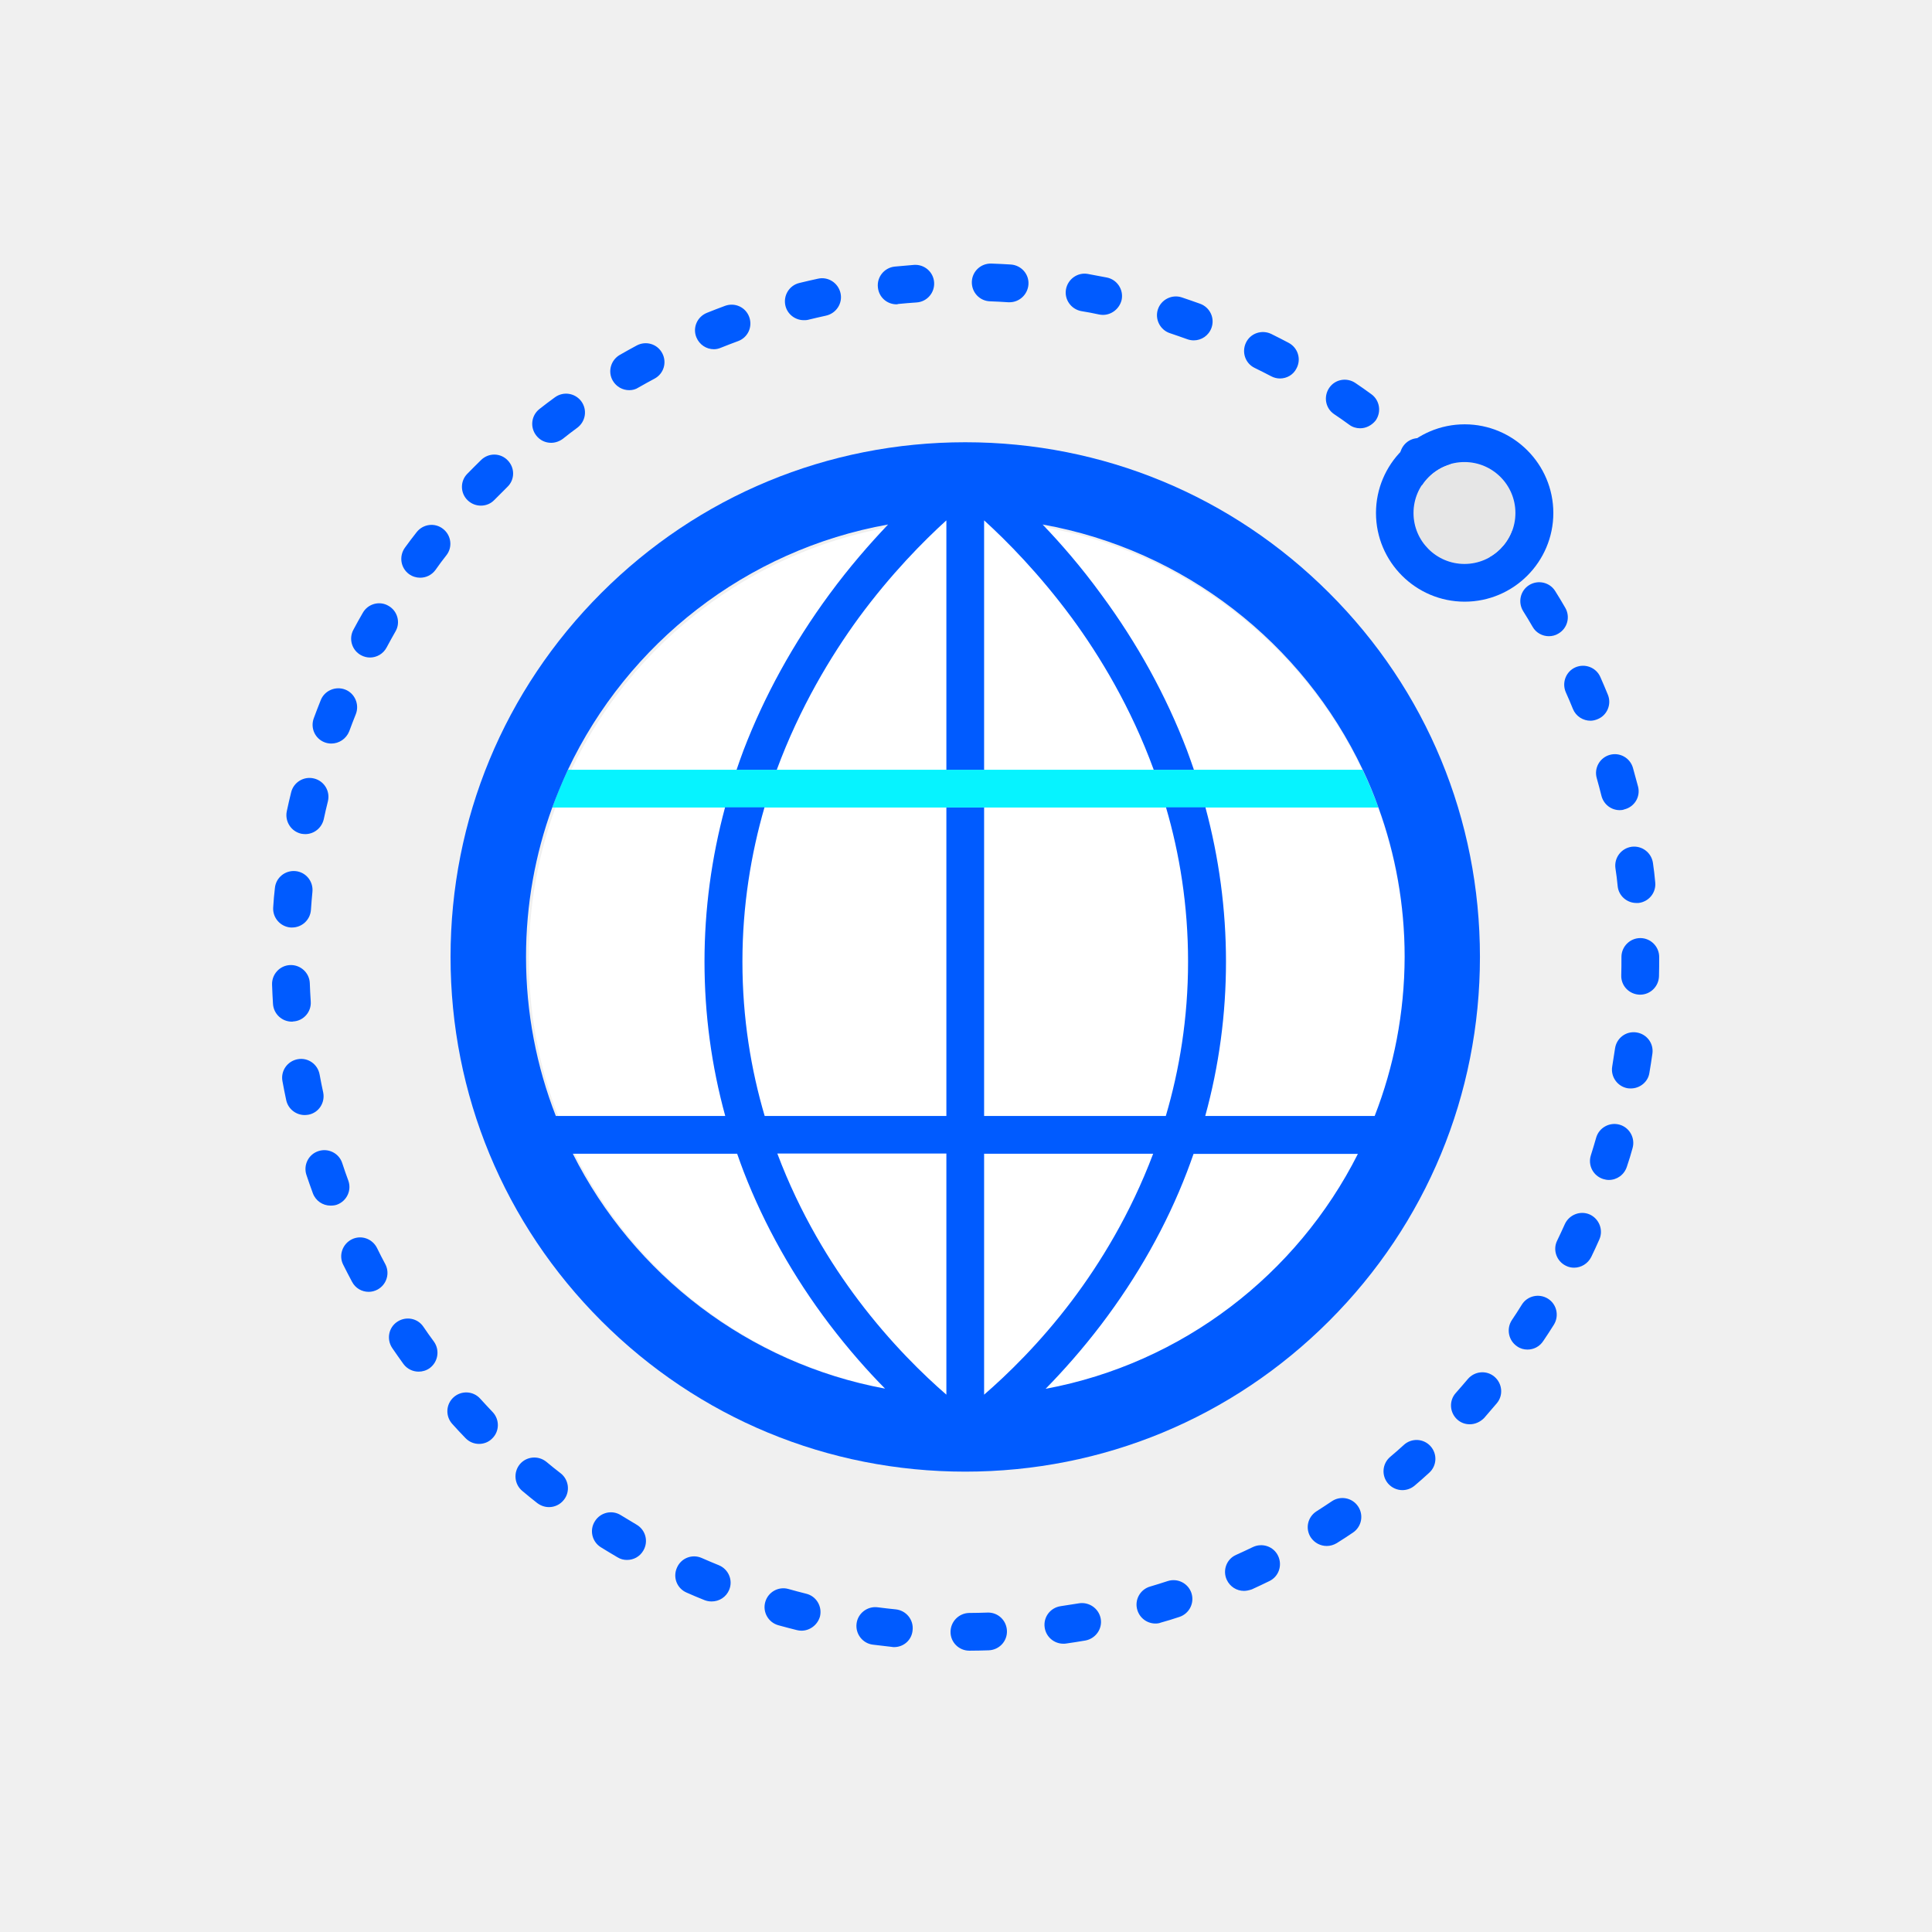
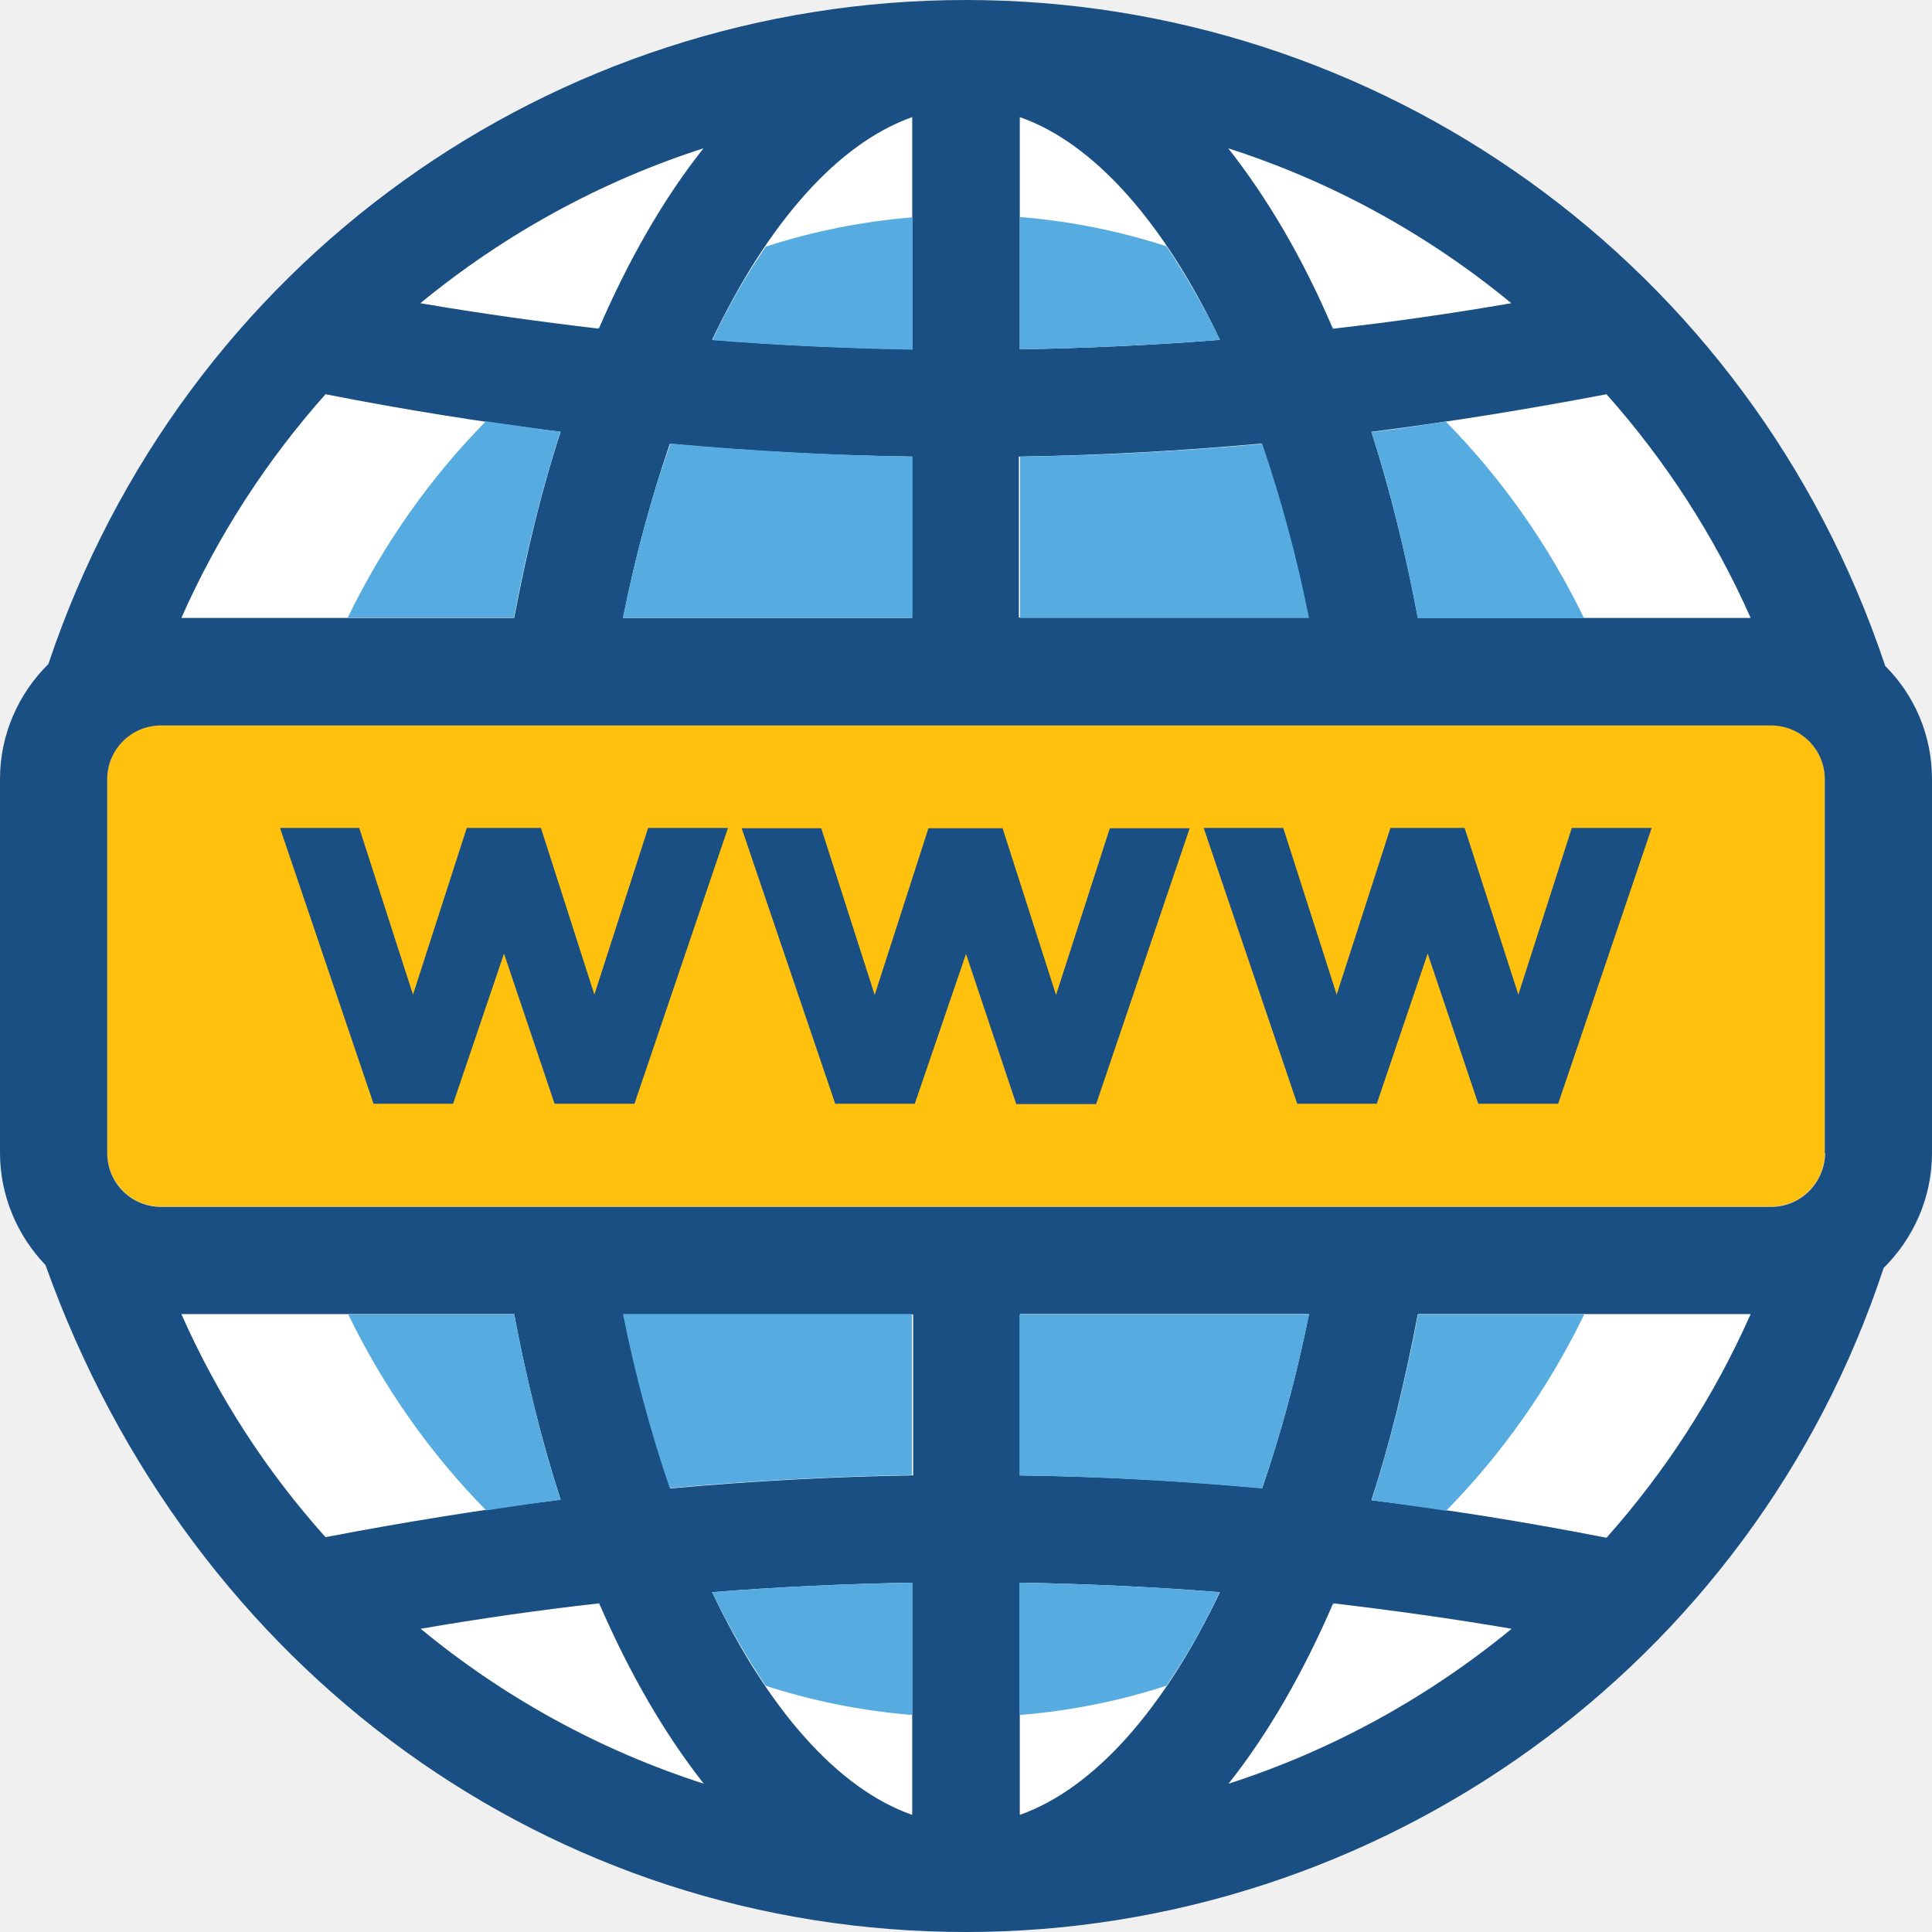
- <svg xmlns="http://www.w3.org/2000/svg" width="800px" height="800px" viewBox="0 0 1024 1024" class="icon" version="1.1">
-   <path d="M512.4 507.9m-232.1 0a232.1 232.1 0 1 0 464.2 0 232.1 232.1 0 1 0-464.2 0Z" fill="#FFFFFF" />
-   <path d="M513.8 874.9c-5.5 0-10-4.4-10-9.9s4.4-10 9.9-10.1c3.2 0 6.5-0.1 9.7-0.2 5.5-0.2 10.1 4.1 10.3 9.7 0.2 5.5-4.1 10.1-9.7 10.3-3.2 0.1-6.7 0.2-10.2 0.2 0.1 0 0.1 0 0 0z m-39.9-1.9c-0.3 0-0.7 0-1.1-0.1l-10.2-1.2c-5.5-0.7-9.3-5.8-8.6-11.2 0.7-5.5 5.8-9.3 11.2-8.6 3.2 0.4 6.4 0.8 9.6 1.1 5.5 0.6 9.5 5.5 8.9 11-0.4 5.2-4.7 9-9.8 9z m89.7-1.8c-4.9 0-9.2-3.6-9.9-8.6-0.8-5.5 3-10.5 8.5-11.3l9.6-1.5c5.4-0.9 10.6 2.7 11.6 8.1s-2.7 10.6-8.1 11.6c-3.4 0.6-6.8 1.1-10.2 1.6-0.5 0.1-1 0.1-1.5 0.1z m-138.8-6.9c-0.8 0-1.6-0.1-2.4-0.3-3.3-0.8-6.6-1.7-9.9-2.6-5.3-1.5-8.4-7-6.9-12.3 1.5-5.3 7-8.4 12.3-6.9 3.1 0.9 6.3 1.7 9.4 2.5 5.4 1.3 8.6 6.8 7.3 12.1-1.3 4.5-5.4 7.5-9.8 7.5z m187.6-3.8c-4.3 0-8.3-2.8-9.6-7.2-1.6-5.3 1.5-10.9 6.8-12.4 3.1-0.9 6.2-1.9 9.3-2.9 5.3-1.7 10.9 1.2 12.6 6.4 1.7 5.3-1.2 10.9-6.4 12.6-3.2 1.1-6.6 2.1-9.8 3-1 0.4-1.9 0.5-2.9 0.5z m-235.2-11.7c-1.3 0-2.5-0.2-3.8-0.7-3.2-1.3-6.4-2.6-9.5-4-5.1-2.2-7.4-8.1-5.1-13.2 2.2-5.1 8.1-7.4 13.2-5.1 3 1.3 6 2.6 9 3.8 5.1 2.1 7.6 7.9 5.5 13-1.6 3.9-5.3 6.2-9.3 6.2z m282.1-5.6c-3.8 0-7.4-2.2-9.1-5.9-2.3-5-0.1-11 5-13.2 2.9-1.3 5.9-2.7 8.8-4.1 5-2.4 11-0.4 13.4 4.6 2.4 5 0.4 11-4.6 13.4-3.1 1.5-6.2 3-9.3 4.4-1.5 0.5-2.9 0.8-4.2 0.8z m-327-16.4c-1.7 0-3.4-0.4-5-1.4-2.9-1.7-5.9-3.5-8.8-5.3-4.7-2.9-6.2-9.1-3.2-13.8 2.9-4.7 9.1-6.2 13.8-3.2 2.8 1.7 5.6 3.4 8.3 5 4.8 2.8 6.4 8.9 3.6 13.7-1.9 3.3-5.2 5-8.7 5z m370.9-7.4c-3.3 0-6.5-1.6-8.5-4.6-3-4.7-1.6-10.8 3.1-13.8 2.7-1.7 5.4-3.5 8.1-5.3a9.99 9.99 0 0 1 13.9 2.7 9.99 9.99 0 0 1-2.7 13.9c-2.8 1.9-5.7 3.8-8.6 5.6-1.7 1-3.5 1.5-5.3 1.5zM291 798.8c-2.2 0-4.3-0.7-6.2-2.1-2.7-2.1-5.4-4.3-8-6.5-4.2-3.5-4.8-9.8-1.3-14.1 3.5-4.2 9.8-4.8 14.1-1.3 2.5 2.1 5 4.1 7.6 6.1 4.3 3.4 5.1 9.7 1.7 14-2 2.6-5 3.9-7.9 3.9z m452.3-9c-2.8 0-5.6-1.2-7.6-3.5-3.6-4.2-3.1-10.5 1.1-14.1 2.5-2.1 4.9-4.2 7.3-6.4 4.1-3.7 10.4-3.4 14.1 0.7 3.7 4.1 3.4 10.4-0.7 14.1-2.5 2.3-5.1 4.6-7.7 6.8-1.9 1.6-4.2 2.4-6.5 2.4z m-489.4-24.5c-2.6 0-5.2-1-7.2-3.1-2.4-2.4-4.7-5-7-7.5-3.7-4.1-3.4-10.4 0.7-14.1 4.1-3.7 10.4-3.4 14.1 0.7 2.2 2.4 4.4 4.8 6.6 7.1 3.8 4 3.7 10.3-0.3 14.1-1.9 1.9-4.4 2.8-6.9 2.8zM779 754.9c-2.4 0-4.7-0.8-6.6-2.5-4.1-3.7-4.5-10-0.8-14.1 2.1-2.4 4.3-4.9 6.4-7.4 3.6-4.2 9.9-4.8 14.1-1.2s4.8 9.9 1.2 14.1c-2.2 2.6-4.5 5.2-6.7 7.8-2.1 2.1-4.8 3.3-7.6 3.3zM221.9 727c-3.1 0-6.1-1.4-8.1-4.1-2-2.8-4-5.6-5.9-8.4-3.1-4.6-2-10.8 2.6-13.9 4.6-3.1 10.8-2 13.9 2.6 1.8 2.7 3.7 5.3 5.6 7.9 3.2 4.5 2.2 10.7-2.2 14-1.8 1.3-3.9 1.9-5.9 1.9z m587.7-11.7c-1.9 0-3.8-0.5-5.5-1.7-4.6-3.1-5.8-9.3-2.8-13.9 1.8-2.7 3.6-5.4 5.3-8.2 2.9-4.7 9.1-6.1 13.8-3.2 4.7 2.9 6.1 9.1 3.2 13.8-1.8 2.9-3.7 5.8-5.6 8.6-2 3.1-5.2 4.6-8.4 4.6z m-614.2-30.6c-3.6 0-7-1.9-8.8-5.3-1.6-3-3.2-6.1-4.7-9.1-2.5-4.9-0.4-10.9 4.5-13.4 5-2.5 10.9-0.4 13.4 4.5 1.4 2.9 2.9 5.8 4.4 8.6 2.6 4.9 0.7 10.9-4.1 13.5-1.5 0.8-3.1 1.2-4.7 1.2z m638.9-12.8c-1.5 0-2.9-0.3-4.3-1-5-2.4-7.1-8.4-4.7-13.3 1.4-2.9 2.8-5.9 4.1-8.8 2.3-5 8.2-7.3 13.2-5.1 5 2.3 7.3 8.2 5.1 13.2-1.4 3.1-2.8 6.3-4.3 9.3-1.8 3.6-5.4 5.7-9.1 5.7zM175.2 639c-4.1 0-7.9-2.5-9.4-6.6-1.2-3.2-2.3-6.5-3.4-9.7-1.7-5.2 1.1-10.9 6.4-12.6 5.2-1.7 10.9 1.1 12.6 6.4 1 3.1 2.1 6.2 3.2 9.2 1.9 5.2-0.8 10.9-6 12.8-1.1 0.4-2.3 0.5-3.4 0.5z m677.5-13.6c-1 0-2-0.2-3-0.5-5.3-1.7-8.2-7.3-6.5-12.6 1-3.1 1.9-6.2 2.8-9.3 1.5-5.3 7.1-8.4 12.4-6.9 5.3 1.5 8.4 7.1 6.9 12.4-0.9 3.3-1.9 6.6-3 9.8-1.4 4.4-5.3 7.1-9.6 7.1zM161.5 591c-4.6 0-8.8-3.2-9.8-7.9-0.7-3.3-1.4-6.7-2-10.1-1-5.4 2.6-10.6 8.1-11.6 5.4-1 10.6 2.6 11.6 8.1 0.6 3.2 1.2 6.4 1.9 9.5 1.1 5.4-2.3 10.7-7.7 11.8-0.7 0.1-1.4 0.2-2.1 0.2z m702.9-14.1c-0.5 0-1.1 0-1.7-0.1-5.4-0.9-9.1-6.1-8.2-11.5l1.5-9.6c0.8-5.5 5.8-9.3 11.3-8.5 5.5 0.8 9.3 5.8 8.5 11.3-0.5 3.4-1 6.8-1.6 10.2-0.7 4.7-5 8.2-9.8 8.2z m-709.7-35.4c-5.2 0-9.6-4-10-9.3-0.2-3.4-0.4-6.9-0.5-10.3-0.2-5.5 4.1-10.2 9.6-10.4 5.5-0.2 10.2 4.1 10.4 9.6 0.1 3.2 0.3 6.5 0.5 9.7 0.4 5.5-3.8 10.3-9.3 10.6-0.3 0.1-0.5 0.1-0.7 0.1z m714.6-14.3h-0.3c-5.5-0.2-9.9-4.7-9.7-10.3 0.1-3.2 0.1-6.5 0.1-9.7 0-5.5 4.5-10 10-10s10 4.5 10 10c0 3.4 0 6.9-0.1 10.3-0.2 5.4-4.6 9.7-10 9.7z m-714.5-35.6h-0.7c-5.5-0.4-9.7-5.2-9.3-10.7 0.2-3.4 0.5-6.8 0.9-10.2 0.5-5.5 5.4-9.5 10.9-9s9.5 5.4 9 10.9c-0.3 3.2-0.6 6.5-0.8 9.7-0.4 5.3-4.8 9.3-10 9.3z m712.5-13c-5 0-9.4-3.8-9.9-8.9-0.3-3.2-0.7-6.4-1.2-9.6-0.7-5.5 3.1-10.5 8.6-11.3 5.5-0.7 10.5 3.1 11.3 8.6 0.5 3.4 0.9 6.8 1.2 10.2 0.6 5.5-3.4 10.4-8.9 11h-1.1z m-705.5-36.5c-0.7 0-1.4-0.1-2.1-0.2-5.4-1.2-8.8-6.5-7.7-11.9 0.7-3.4 1.5-6.7 2.3-10 1.3-5.4 6.7-8.7 12.1-7.4 5.4 1.3 8.7 6.7 7.4 12.1-0.8 3.1-1.5 6.3-2.2 9.5-1.1 4.7-5.2 7.9-9.8 7.9z m696.7-12.7c-4.5 0-8.5-3-9.7-7.6-0.8-3.1-1.6-6.3-2.5-9.4-1.5-5.3 1.6-10.8 6.9-12.3 5.3-1.5 10.8 1.6 12.3 6.9l2.7 9.9c1.4 5.4-1.9 10.8-7.3 12.1-0.7 0.3-1.5 0.4-2.4 0.4z m-682.9-35.3c-1.1 0-2.3-0.2-3.4-0.6-5.2-1.9-7.8-7.6-5.9-12.8 1.2-3.2 2.4-6.4 3.7-9.6 2-5.1 7.9-7.6 13-5.6s7.6 7.9 5.6 13c-1.2 3-2.4 6.1-3.5 9.1-1.6 4-5.4 6.5-9.5 6.5zM843 382c-3.9 0-7.7-2.3-9.3-6.2-1.2-3-2.5-6-3.8-8.9-2.2-5.1 0.1-11 5.1-13.2 5.1-2.2 11 0.1 13.2 5.1 1.4 3.1 2.7 6.3 4 9.4 2.1 5.1-0.4 11-5.5 13-1.2 0.5-2.5 0.8-3.7 0.8z m-646.9-33.5c-1.6 0-3.2-0.4-4.7-1.2-4.9-2.6-6.7-8.7-4.1-13.5 1.6-3 3.3-6.1 5-9 2.7-4.8 8.9-6.5 13.6-3.7 4.8 2.7 6.5 8.9 3.7 13.6-1.6 2.8-3.2 5.7-4.7 8.5-1.8 3.4-5.3 5.3-8.8 5.3z m624.8-11.3c-3.4 0-6.8-1.8-8.6-5-1.6-2.8-3.3-5.6-5-8.3-2.9-4.7-1.5-10.9 3.2-13.8 4.7-2.9 10.9-1.5 13.8 3.2 1.8 2.9 3.6 5.8 5.3 8.8 2.8 4.8 1.2 10.9-3.6 13.7-1.6 1-3.4 1.4-5.1 1.4z m-598.2-31c-2 0-4.1-0.6-5.9-1.9-4.5-3.3-5.4-9.5-2.2-14 2-2.8 4.1-5.5 6.2-8.2 3.4-4.4 9.7-5.2 14-1.8 4.4 3.4 5.2 9.7 1.8 14-2 2.5-3.9 5.1-5.8 7.8-2 2.7-5 4.1-8.1 4.1z m570.1-10.3c-3 0-5.9-1.3-7.9-3.8s-4-5.1-6.1-7.5c-3.5-4.2-3-10.5 1.3-14.1 4.2-3.5 10.5-3 14.1 1.3 2.2 2.6 4.4 5.3 6.5 8 3.4 4.3 2.7 10.6-1.7 14-1.8 1.4-4 2.1-6.2 2.1zM254.9 268c-2.5 0-5-0.9-7-2.8-4-3.8-4.1-10.2-0.2-14.1 2.4-2.4 4.8-4.9 7.3-7.3 4-3.9 10.3-3.8 14.1 0.2 3.9 4 3.8 10.3-0.2 14.1L262 265c-1.9 2-4.5 3-7.1 3z m504.3-9c-2.5 0-5-0.9-6.9-2.8-2.3-2.2-4.7-4.5-7.1-6.6-4.1-3.7-4.4-10-0.7-14.1s10-4.4 14.1-0.7c2.5 2.3 5.1 4.7 7.5 7 4 3.8 4.1 10.2 0.3 14.1-1.9 2-4.5 3.1-7.2 3.1z m-467.1-24.3c-3 0-5.9-1.3-7.9-3.9-3.4-4.4-2.6-10.6 1.7-14 2.7-2.1 5.4-4.2 8.2-6.2 4.5-3.3 10.7-2.3 14 2.1 3.3 4.5 2.3 10.7-2.1 14-2.6 1.9-5.2 3.9-7.7 5.9-1.9 1.4-4.1 2.1-6.2 2.1z m428.8-7.7c-2 0-4.1-0.6-5.8-1.9-2.6-1.9-5.3-3.8-8-5.6-4.6-3.1-5.7-9.3-2.6-13.9s9.3-5.7 13.9-2.6c2.8 1.9 5.7 3.9 8.4 5.9 4.5 3.2 5.5 9.5 2.3 14-2.1 2.6-5.1 4.1-8.2 4.1z m-387.4-20.2c-3.5 0-6.8-1.8-8.7-5-2.8-4.8-1.1-10.9 3.7-13.7 3-1.7 6-3.4 9-5 4.9-2.6 10.9-0.8 13.5 4.1 2.6 4.9 0.8 10.9-4.1 13.5-2.8 1.5-5.7 3.1-8.5 4.7-1.5 1-3.2 1.4-4.9 1.4z m344.9-6.2c-1.6 0-3.2-0.4-4.7-1.2-2.9-1.5-5.8-3-8.7-4.4-5-2.4-7-8.4-4.6-13.4 2.4-5 8.4-7 13.4-4.6 3.1 1.5 6.1 3.1 9.2 4.7 4.9 2.6 6.8 8.6 4.2 13.5-1.7 3.5-5.2 5.4-8.8 5.4z m-300-15.5c-4 0-7.7-2.4-9.3-6.3-2.1-5.1 0.4-10.9 5.6-13 3.2-1.3 6.4-2.5 9.6-3.7 5.2-1.9 10.9 0.7 12.8 5.9 1.9 5.2-0.7 10.9-5.9 12.8-3 1.1-6.1 2.3-9.1 3.5-1.2 0.5-2.4 0.8-3.7 0.8z m254.3-4.7c-1.1 0-2.3-0.2-3.4-0.6-3.1-1.1-6.2-2.2-9.2-3.2-5.2-1.7-8.1-7.4-6.4-12.6 1.7-5.2 7.4-8.1 12.6-6.4 3.2 1.1 6.5 2.2 9.8 3.4 5.2 1.9 7.9 7.6 6 12.8-1.5 4.1-5.3 6.6-9.4 6.6zM426 169.7c-4.5 0-8.6-3.1-9.7-7.6-1.3-5.4 2-10.8 7.3-12.1 3.3-0.8 6.7-1.6 10-2.3 5.4-1.2 10.7 2.3 11.9 7.7 1.2 5.4-2.3 10.7-7.7 11.9-3.1 0.7-6.3 1.4-9.5 2.2-0.7 0.2-1.6 0.2-2.3 0.2z m158.6-2.8c-0.7 0-1.4-0.1-2-0.2-3.1-0.7-6.4-1.3-9.5-1.8-5.4-1-9.1-6.2-8.1-11.6 1-5.4 6.2-9.1 11.6-8.1 3.4 0.6 6.8 1.3 10.1 1.9 5.4 1.1 8.9 6.4 7.8 11.8-1.1 4.7-5.3 8-9.9 8z m-109.4-5.6c-5.1 0-9.4-3.8-9.9-9-0.6-5.5 3.4-10.4 8.9-11l10.2-0.9c5.5-0.4 10.3 3.7 10.7 9.2s-3.7 10.3-9.2 10.7c-3.2 0.2-6.5 0.5-9.7 0.8-0.4 0.1-0.7 0.2-1 0.2z m59.9-1.1h-0.7c-3.2-0.2-6.5-0.4-9.7-0.5-5.5-0.2-9.8-4.8-9.6-10.4 0.2-5.5 4.8-9.8 10.4-9.6 3.4 0.1 6.9 0.3 10.3 0.5 5.5 0.4 9.7 5.1 9.3 10.6-0.4 5.3-4.8 9.4-10 9.4z" fill="#005BFF" />
-   <path d="M776.3 244.9c-14.9 0-27 12.1-27 27s12.1 27 27 27 27-12.1 27-27-12.1-27-27-27z" fill="#E6E6E6" />
-   <path d="M776.3 224.9c-25.9 0-47 21.1-47 47s21.1 47 47 47 47-21.1 47-47-21.1-47-47-47z m-27.1 47c0-14.9 12.1-27 27-27s27 12.1 27 27-12.1 27-27 27-27-12.1-27-27z" fill="#005BFF" />
-   <path d="M722.2 408H301c-3.1 6.5-5.9 13.2-8.3 20h437.9c-2.5-6.8-5.3-13.5-8.4-20z" fill="#06F3FF" />
-   <path d="M704.5 314.3c-51.5-51.5-120-79.9-192.9-79.9s-141.4 28.4-192.9 79.9-79.9 120-79.9 192.9 28.4 141.4 79.9 192.9c51.5 51.5 120 79.9 192.9 79.9s141.4-28.4 192.9-79.9c51.5-51.5 79.9-120 79.9-192.9s-28.3-141.4-79.9-192.9zM303.6 611.5h87.1c1.1 3.2 2.3 6.4 3.5 9.6 11 28.4 26.3 55.6 45.4 80.8 10.2 13.4 20.3 24.8 29.5 34.1-72.5-13.4-133.3-60.5-165.5-124.5z m198 127.7c-12-10.4-29.4-27.2-46.6-50-14.7-19.5-30.9-45.6-43-77.8h89.6v127.8z m20 0V611.5h89.6c-12.1 32.1-28.3 58.3-43 77.8-17.2 22.8-34.6 39.5-46.6 49.9z m32.6-3.1c9.2-9.4 19.3-20.7 29.5-34.1 19.2-25.3 34.5-52.4 45.4-80.8 1.2-3.2 2.4-6.4 3.5-9.6h87.1c-32.2 63.9-93 111-165.5 124.5z m174.4-144.6h-89.8c7.3-26.5 11-53.9 11-81.8 0-27.7-3.7-55.1-10.9-81.8H618c7.2 24.6 11.7 51.9 11.7 81.8 0 30-4.6 57.4-11.8 81.8h-96.3V428h-20v163.5h-96.3c-7.2-24.4-11.8-51.7-11.8-81.8 0-29.8 4.6-57.2 11.7-81.8h-20.9c-7.2 26.7-10.9 54.1-10.9 81.8 0 27.9 3.7 55.2 11 81.8h-89.8c-10.2-26.2-15.8-54.6-15.8-84.3 0-27.8 4.9-54.5 13.9-79.2 2.5-6.8 5.3-13.5 8.3-20 31.7-67 94.5-116.6 169.7-130-9.6 10.1-20.4 22.4-31.2 37.1-19.1 26-34.4 53.8-45.4 82.5-1.3 3.4-2.5 6.9-3.7 10.4h21.3c12.2-33 28.6-60.2 43.4-80.5 17.2-23.4 34.5-40.8 46.5-51.7V408h20V275.8c12 10.9 29.3 28.4 46.5 51.7 14.9 20.3 31.3 47.4 43.4 80.5h21.3c-1.2-3.5-2.4-6.9-3.7-10.4-11-28.8-26.2-56.5-45.4-82.5-10.7-14.7-21.5-27.1-31.1-37.1 75.2 13.4 138 63 169.7 130 3.1 6.5 5.9 13.2 8.3 20 9 24.7 13.9 51.4 13.9 79.2-0.1 29.7-5.7 58.2-15.9 84.3z" fill="#005BFF" />
+ <svg xmlns="http://www.w3.org/2000/svg" height="800px" width="800px" version="1.1" id="Layer_1" viewBox="0 0 392.533 392.533" xml:space="preserve">
+   <path style="fill:#FFC10D;" d="M359.822,147.329H32.711c-6.012,0-10.925,4.848-10.925,10.925v75.96  c0,6.012,4.848,10.925,10.925,10.925h327.111c6.012,0,10.925-4.848,10.925-10.925v-75.96  C370.747,152.242,365.834,147.329,359.822,147.329z" />
+   <g>
+     <path style="fill:#FFFFFF;" d="M104.404,125.543c2.521-13.446,5.689-26.117,9.438-37.818c-15.903-2.004-31.806-4.59-47.774-7.628   c-11.895,13.382-21.786,28.574-29.285,45.446H104.404z" />
+     <path style="fill:#FFFFFF;" d="M185.341,92.768c-16.485-0.259-32.84-1.164-49.196-2.651c-3.685,10.796-6.982,22.691-9.503,35.362   h58.828V92.703h-0.129V92.768z" />
+     <path style="fill:#FFFFFF;" d="M85.463,61.608c12.024,2.069,24.113,3.814,36.267,5.172c6.206-14.287,13.317-26.57,21.269-36.655   C121.859,36.913,102.4,47.644,85.463,61.608z" />
+     <path style="fill:#FFFFFF;" d="M185.341,23.79c-15.127,5.301-29.349,21.463-40.663,45.253c13.511,1.099,27.022,1.681,40.663,1.939   V23.79z" />
+     <path style="fill:#FFFFFF;" d="M278.691,87.79c3.814,11.636,6.853,24.242,9.438,37.818h67.62   c-7.499-16.873-17.39-32.065-29.285-45.446C310.562,83.265,294.659,85.851,278.691,87.79z" />
+     <path style="fill:#FFFFFF;" d="M307.071,61.608c-16.937-13.899-36.396-24.63-57.471-31.354   c7.952,10.02,15.063,22.303,21.269,36.655C282.958,65.358,295.046,63.677,307.071,61.608z" />
+     <path style="fill:#FFFFFF;" d="M256.388,90.182c-16.356,1.487-32.84,2.392-49.196,2.651v32.776h58.828   C263.434,112.873,260.202,100.978,256.388,90.182z" />
+     <path style="fill:#FFFFFF;" d="M207.192,70.982c13.511-0.259,27.152-0.84,40.663-1.939c-11.313-23.725-25.471-39.952-40.663-45.253   V70.982z" />
+     <path style="fill:#FFFFFF;" d="M288.129,266.99c-2.521,13.447-5.689,26.117-9.438,37.818c15.903,2.004,31.806,4.59,47.774,7.628   c11.895-13.382,21.786-28.574,29.285-45.446L288.129,266.99L288.129,266.99z" />
+     <path style="fill:#FFFFFF;" d="M207.192,368.743c15.127-5.301,29.349-21.463,40.663-45.253   c-13.511-1.099-27.022-1.681-40.663-1.939V368.743z" />
+     <path style="fill:#FFFFFF;" d="M207.192,299.766c16.485,0.259,32.84,1.164,49.196,2.65c3.685-10.796,6.982-22.691,9.503-35.362   h-58.828v32.776h0.129V299.766z" />
+     <path style="fill:#FFFFFF;" d="M307.071,330.925c-12.024-2.069-24.113-3.814-36.267-5.172   c-6.206,14.287-13.317,26.57-21.269,36.655C270.675,355.62,290.133,344.889,307.071,330.925z" />
+     <path style="fill:#FFFFFF;" d="M185.341,321.552c-13.511,0.259-27.152,0.84-40.663,1.939   c11.313,23.725,25.471,39.952,40.663,45.253V321.552z" />
+     <path style="fill:#FFFFFF;" d="M36.848,266.99c7.499,16.873,17.39,32.065,29.285,45.447c15.838-3.103,31.741-5.689,47.774-7.628   c-3.814-11.636-6.853-24.242-9.438-37.689h-67.62V266.99z" />
+     <path style="fill:#FFFFFF;" d="M136.145,302.352c16.356-1.487,32.84-2.392,49.196-2.65v-32.776h-58.828   C129.099,279.661,132.331,291.556,136.145,302.352z" />
+     <path style="fill:#FFFFFF;" d="M121.729,325.754c-12.024,1.422-24.178,3.103-36.267,5.172   c16.937,13.899,36.396,24.63,57.471,31.354C134.982,352.388,127.806,340.04,121.729,325.754z" />
+   </g>
+   <g>
+     <path style="fill:#194F82;" d="M383.03,135.305C355.62,53.204,279.855,0,196.267,0C112.42,0,37.236,53.139,9.826,134.917   C3.814,140.865,0,149.139,0,158.255v75.96c0,8.792,3.556,16.873,9.244,22.82c29.608,82.812,103.046,135.499,187.022,135.499   c83.846,0,159.741-53.85,186.44-134.917c6.012-5.947,9.826-14.222,9.826-23.337v-75.96   C392.533,149.269,388.913,141.188,383.03,135.305z M355.685,125.543h-67.62c-2.521-13.446-5.689-26.117-9.438-37.818   c15.903-2.004,31.806-4.59,47.774-7.628C338.295,93.479,348.25,108.735,355.685,125.543z M307.071,61.608   c-12.024,2.069-24.113,3.814-36.267,5.172c-6.077-14.287-13.317-26.57-21.269-36.655C270.675,36.913,290.133,47.644,307.071,61.608   z M207.192,23.79c15.127,5.301,29.349,21.463,40.663,45.253c-13.511,1.099-27.152,1.681-40.663,1.939V23.79z M207.063,92.768h0.065   c16.485-0.259,32.84-1.164,49.196-2.651c3.685,10.796,6.982,22.691,9.503,35.362h-58.828V92.768H207.063z M185.341,23.79v47.192   c-13.511-0.259-27.152-0.84-40.663-1.939C155.992,45.253,170.214,29.156,185.341,23.79z M185.277,92.768v32.776h-58.699   c2.521-12.671,5.818-24.566,9.503-35.362C152.436,91.669,168.921,92.574,185.277,92.768z M142.933,30.125   c-7.952,10.02-15.063,22.303-21.269,36.655c-12.024-1.422-24.178-3.103-36.267-5.172C102.4,47.644,121.859,36.913,142.933,30.125z    M66.133,80.097c15.838,3.103,31.741,5.689,47.774,7.628c-3.814,11.636-6.853,24.242-9.438,37.818h-67.62   C44.283,108.735,54.238,93.479,66.133,80.097z M36.848,266.99h67.62c2.521,13.447,5.689,26.117,9.438,37.689   c-15.903,2.004-31.806,4.59-47.774,7.628C54.238,299.055,44.283,283.798,36.848,266.99z M85.463,330.925   c12.024-2.069,24.113-3.814,36.267-5.172c6.206,14.287,13.317,26.57,21.269,36.655C121.859,355.62,102.4,344.889,85.463,330.925z    M185.341,368.743c-15.127-5.301-29.349-21.463-40.663-45.253c13.511-1.099,27.152-1.681,40.663-1.939V368.743z M185.471,299.766   h-0.065c-16.485,0.259-32.84,1.164-49.196,2.65c-3.685-10.796-6.982-22.691-9.503-35.362h58.828v32.711H185.471z M207.192,368.743   v-47.192c13.511,0.259,27.152,0.84,40.663,1.939C236.541,347.281,222.319,363.378,207.192,368.743z M207.257,299.766V266.99h58.699   c-2.521,12.671-5.818,24.566-9.503,35.362C240.097,300.865,223.612,299.96,207.257,299.766z M249.6,362.408   c7.952-10.02,15.063-22.303,21.269-36.655c12.024,1.422,24.178,3.103,36.267,5.172C290.133,344.889,270.675,355.62,249.6,362.408z    M326.4,312.436c-15.838-3.103-31.741-5.689-47.774-7.628c3.814-11.636,6.853-24.242,9.438-37.818h67.62   C348.25,283.798,338.295,299.055,326.4,312.436z M359.822,245.204H32.711c-6.012,0-10.925-4.848-10.925-10.925v-75.96   c0-6.012,4.848-10.925,10.925-10.925h327.111c6.012,0,10.925,4.848,10.925,10.925v75.96h0.065   C370.747,240.291,365.899,245.204,359.822,245.204z" />
+     <polygon style="fill:#194F82;" points="120.76,202.085 109.899,168.21 94.836,168.21 83.911,202.085 72.986,168.21 56.889,168.21    75.895,224.259 92.057,224.259 102.4,193.745 112.679,224.259 128.905,224.259 147.911,168.21 131.685,168.21  " />
+     <polygon style="fill:#194F82;" points="214.562,202.15 203.701,168.275 188.638,168.275 177.713,202.15 166.853,168.275    150.691,168.275 169.697,224.259 185.859,224.259 196.267,193.81 206.481,224.323 222.707,224.323 241.713,168.275    225.487,168.275  " />
+     <polygon style="fill:#194F82;" points="308.493,202.085 297.568,168.21 282.505,168.21 271.58,202.085 260.719,168.21    244.558,168.21 263.564,224.259 279.725,224.259 290.069,193.745 300.347,224.259 316.574,224.259 335.58,168.21 319.354,168.21     " />
+   </g>
+   <g>
+     <path style="fill:#56ACE0;" d="M270.675,326.141c0.129-0.065,0.323-0.259,0.453-0.323c-0.065,0-0.259,0-0.323,0   C270.739,325.947,270.739,326.012,270.675,326.141z" />
+     <path style="fill:#56ACE0;" d="M121.406,325.754c0.129,0.065,0.323,0.259,0.453,0.323c-0.065-0.129-0.065-0.259-0.129-0.388   C121.6,325.754,121.471,325.754,121.406,325.754z" />
+     <path style="fill:#56ACE0;" d="M271.127,66.78c-0.129-0.065-0.323-0.259-0.453-0.323c0.065,0.129,0.065,0.259,0.129,0.388   C270.933,66.78,271.063,66.78,271.127,66.78z" />
+     <path style="fill:#56ACE0;" d="M121.859,66.392c-0.129,0.065-0.323,0.259-0.453,0.323c0.065,0,0.259,0,0.323,0   C121.794,66.586,121.794,66.521,121.859,66.392z" />
+     <path style="fill:#56ACE0;" d="M70.723,266.99c7.24,14.933,16.743,28.38,28.057,39.887c5.042-0.776,10.02-1.552,15.127-2.133   c-3.814-11.636-6.853-24.242-9.438-37.689H70.723V266.99z" />
+     <path style="fill:#56ACE0;" d="M70.723,266.99L70.723,266.99L70.723,266.99z" />
+     <path style="fill:#56ACE0;" d="M185.277,266.99h-58.699c2.521,12.671,5.818,24.566,9.503,35.362   c16.356-1.487,32.84-2.392,49.196-2.65V266.99z" />
+     <path style="fill:#56ACE0;" d="M288.129,267.055v-0.065c-2.521,13.447-5.689,26.117-9.438,37.818   c5.042,0.646,10.02,1.422,15.127,2.133c11.313-11.507,20.816-24.954,28.057-39.887H288.129z" />
+     <path style="fill:#56ACE0;" d="M144.743,69.107c13.511,1.099,27.152,1.681,40.663,1.939V44.154   c-10.279,0.84-20.234,2.844-29.802,5.947C151.725,55.725,148.04,61.996,144.743,69.107z" />
+     <path style="fill:#56ACE0;" d="M207.192,348.444c10.279-0.84,20.234-2.844,29.802-5.947c3.814-5.624,7.499-11.895,10.796-19.006   c-13.511-1.099-27.152-1.681-40.663-1.939v26.893H207.192z" />
+     <path style="fill:#56ACE0;" d="M207.192,299.766c16.485,0.259,32.84,1.164,49.196,2.65c3.814-10.796,6.982-22.691,9.568-35.362   h-58.828v32.711H207.192z" />
+     <path style="fill:#56ACE0;" d="M207.257,92.768v32.776h58.699c-2.521-12.671-5.818-24.566-9.503-35.362   C240.097,91.669,223.612,92.574,207.257,92.768z" />
+     <path style="fill:#56ACE0;" d="M236.994,50.036c-9.568-3.103-19.523-5.107-29.802-5.947v26.893   c13.511-0.259,27.152-0.84,40.663-1.939C244.493,62.061,240.808,55.725,236.994,50.036z" />
+     <path style="fill:#56ACE0;" d="M155.539,342.497c9.568,3.103,19.523,5.107,29.802,5.947v-26.893   c-13.576,0.259-27.152,0.84-40.663,1.939C148.04,330.473,151.79,336.808,155.539,342.497z" />
+     <path style="fill:#56ACE0;" d="M321.81,125.608v-0.065c-7.24-14.933-16.743-28.38-28.057-39.887   c-5.042,0.776-10.02,1.552-15.127,2.133c3.814,11.636,6.853,24.242,9.438,37.818H321.81z" />
+     <path style="fill:#56ACE0;" d="M104.404,125.543c2.521-13.446,5.689-26.117,9.438-37.818c-5.042-0.646-10.02-1.422-15.127-2.133   c-11.313,11.507-20.816,24.954-28.057,39.887h33.745C104.404,125.479,104.404,125.543,104.404,125.543z" />
+     <path style="fill:#56ACE0;" d="M126.578,125.543h58.828V92.768c-16.485-0.259-32.84-1.164-49.196-2.651   C132.331,100.978,129.099,112.873,126.578,125.543z" />
+   </g>
</svg>
